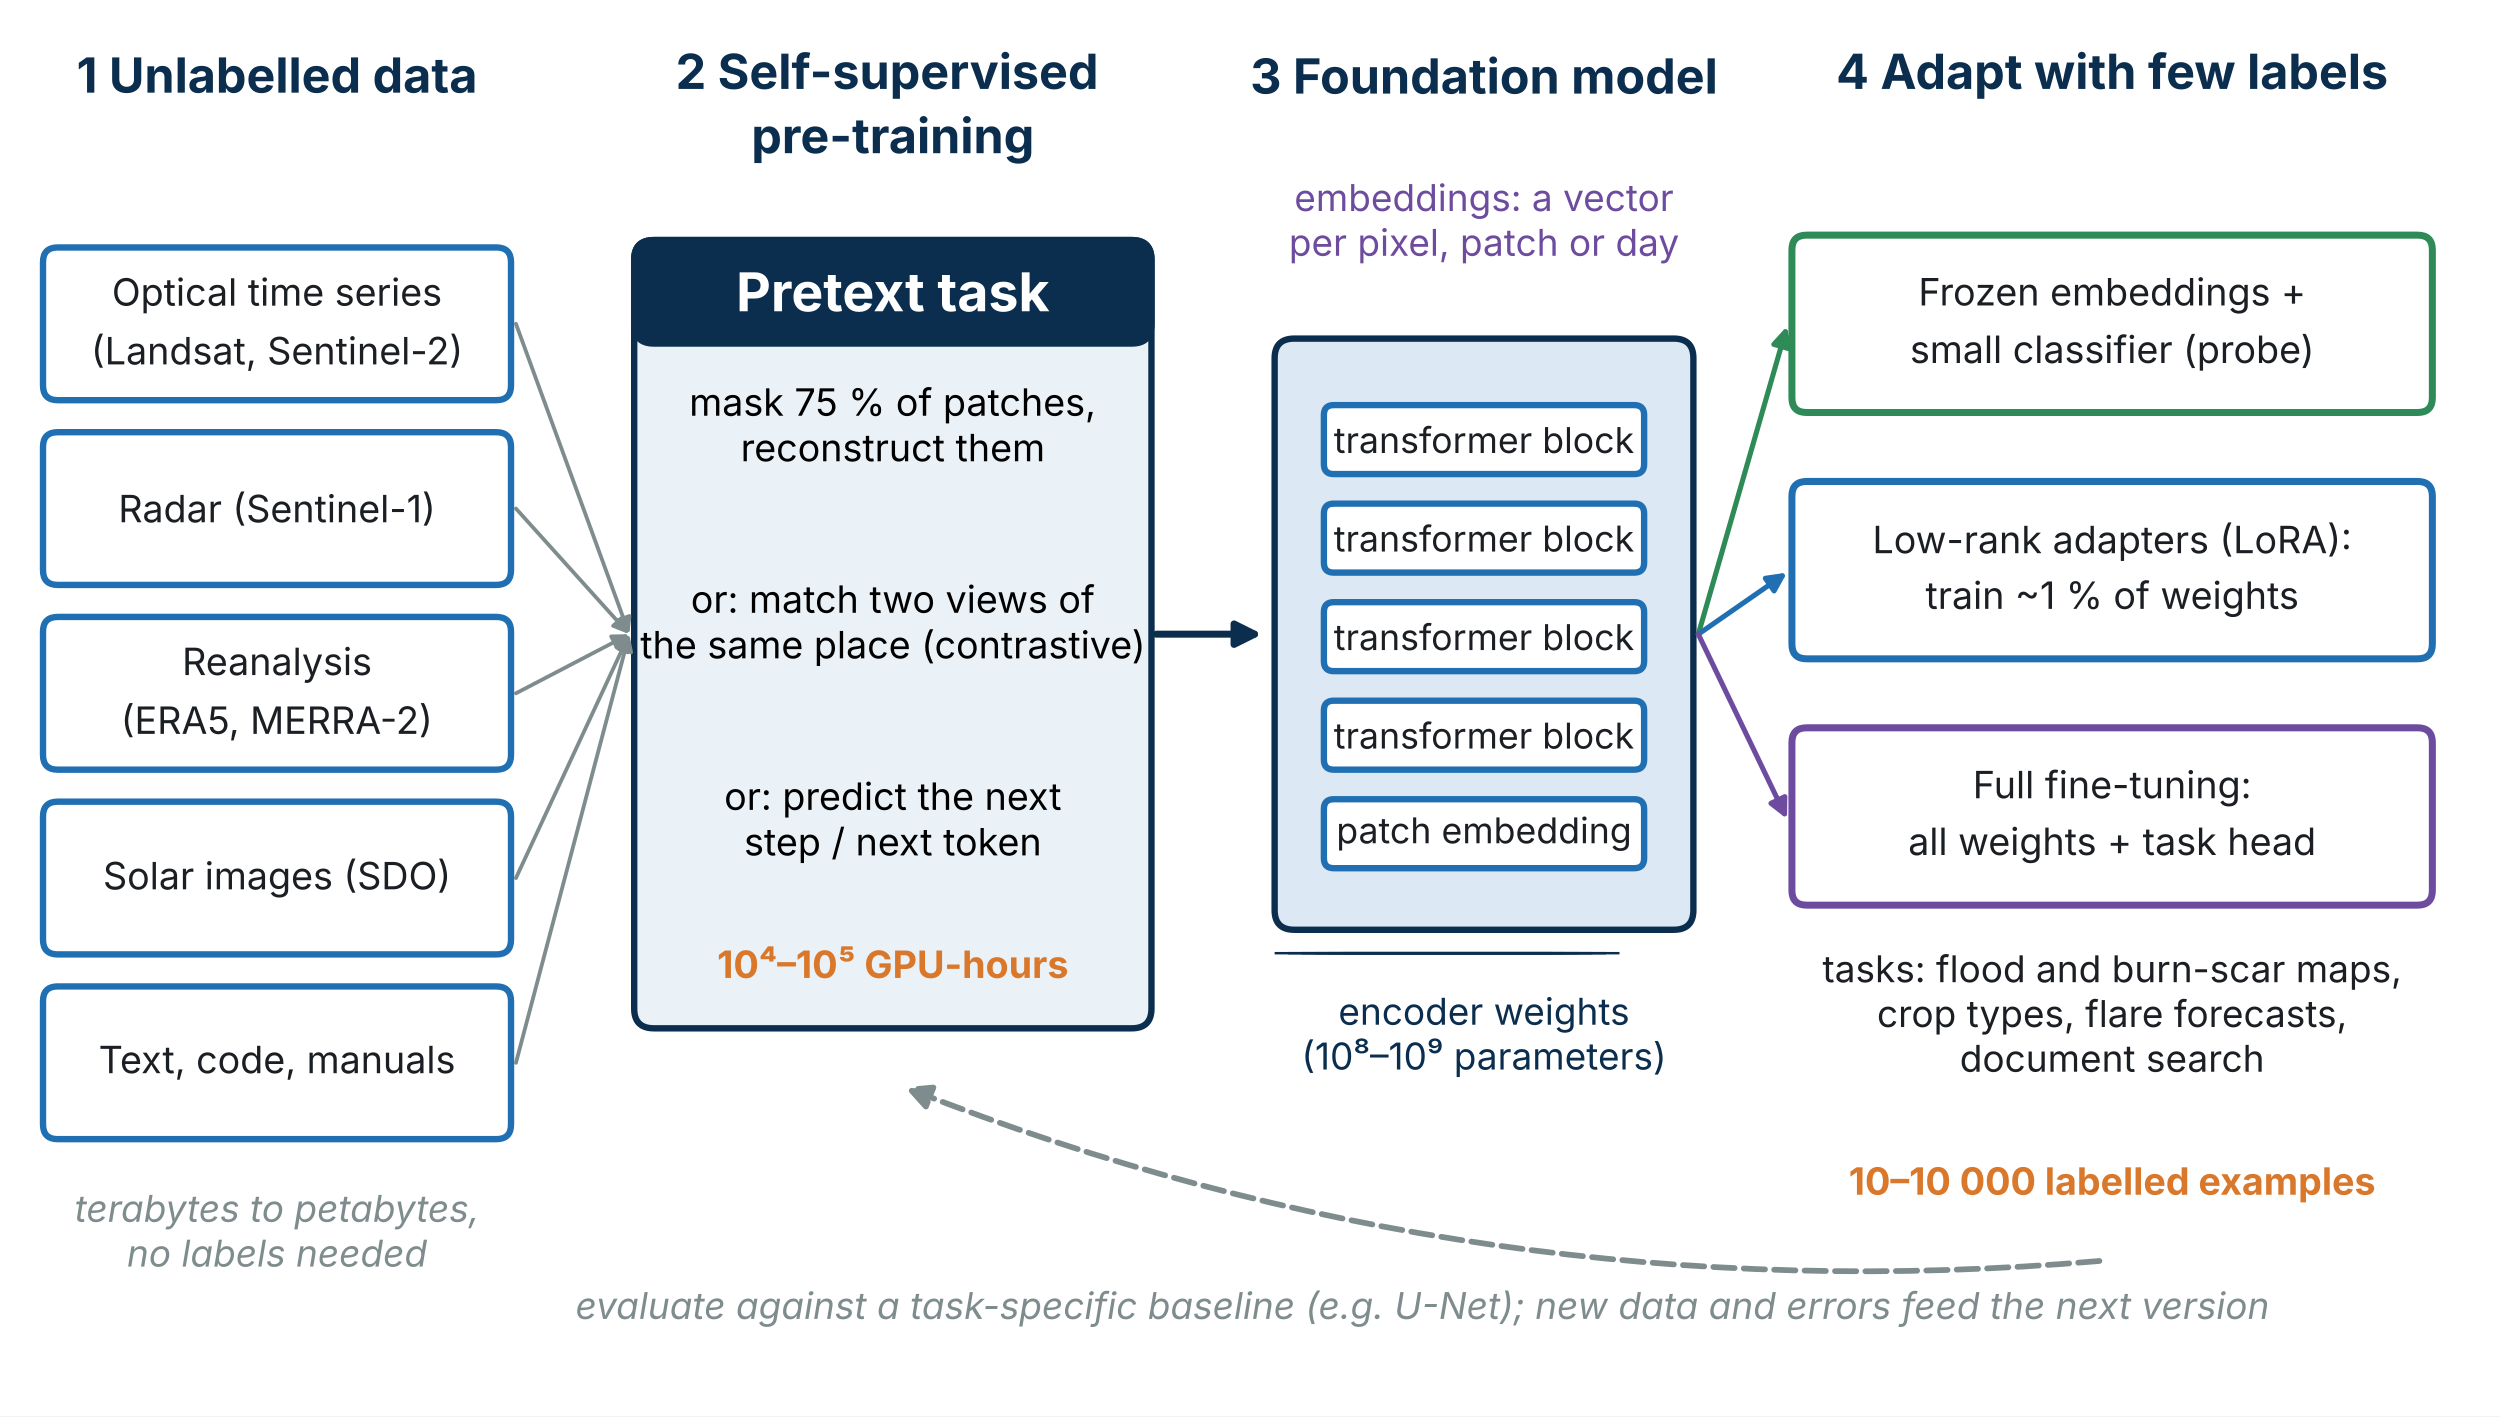
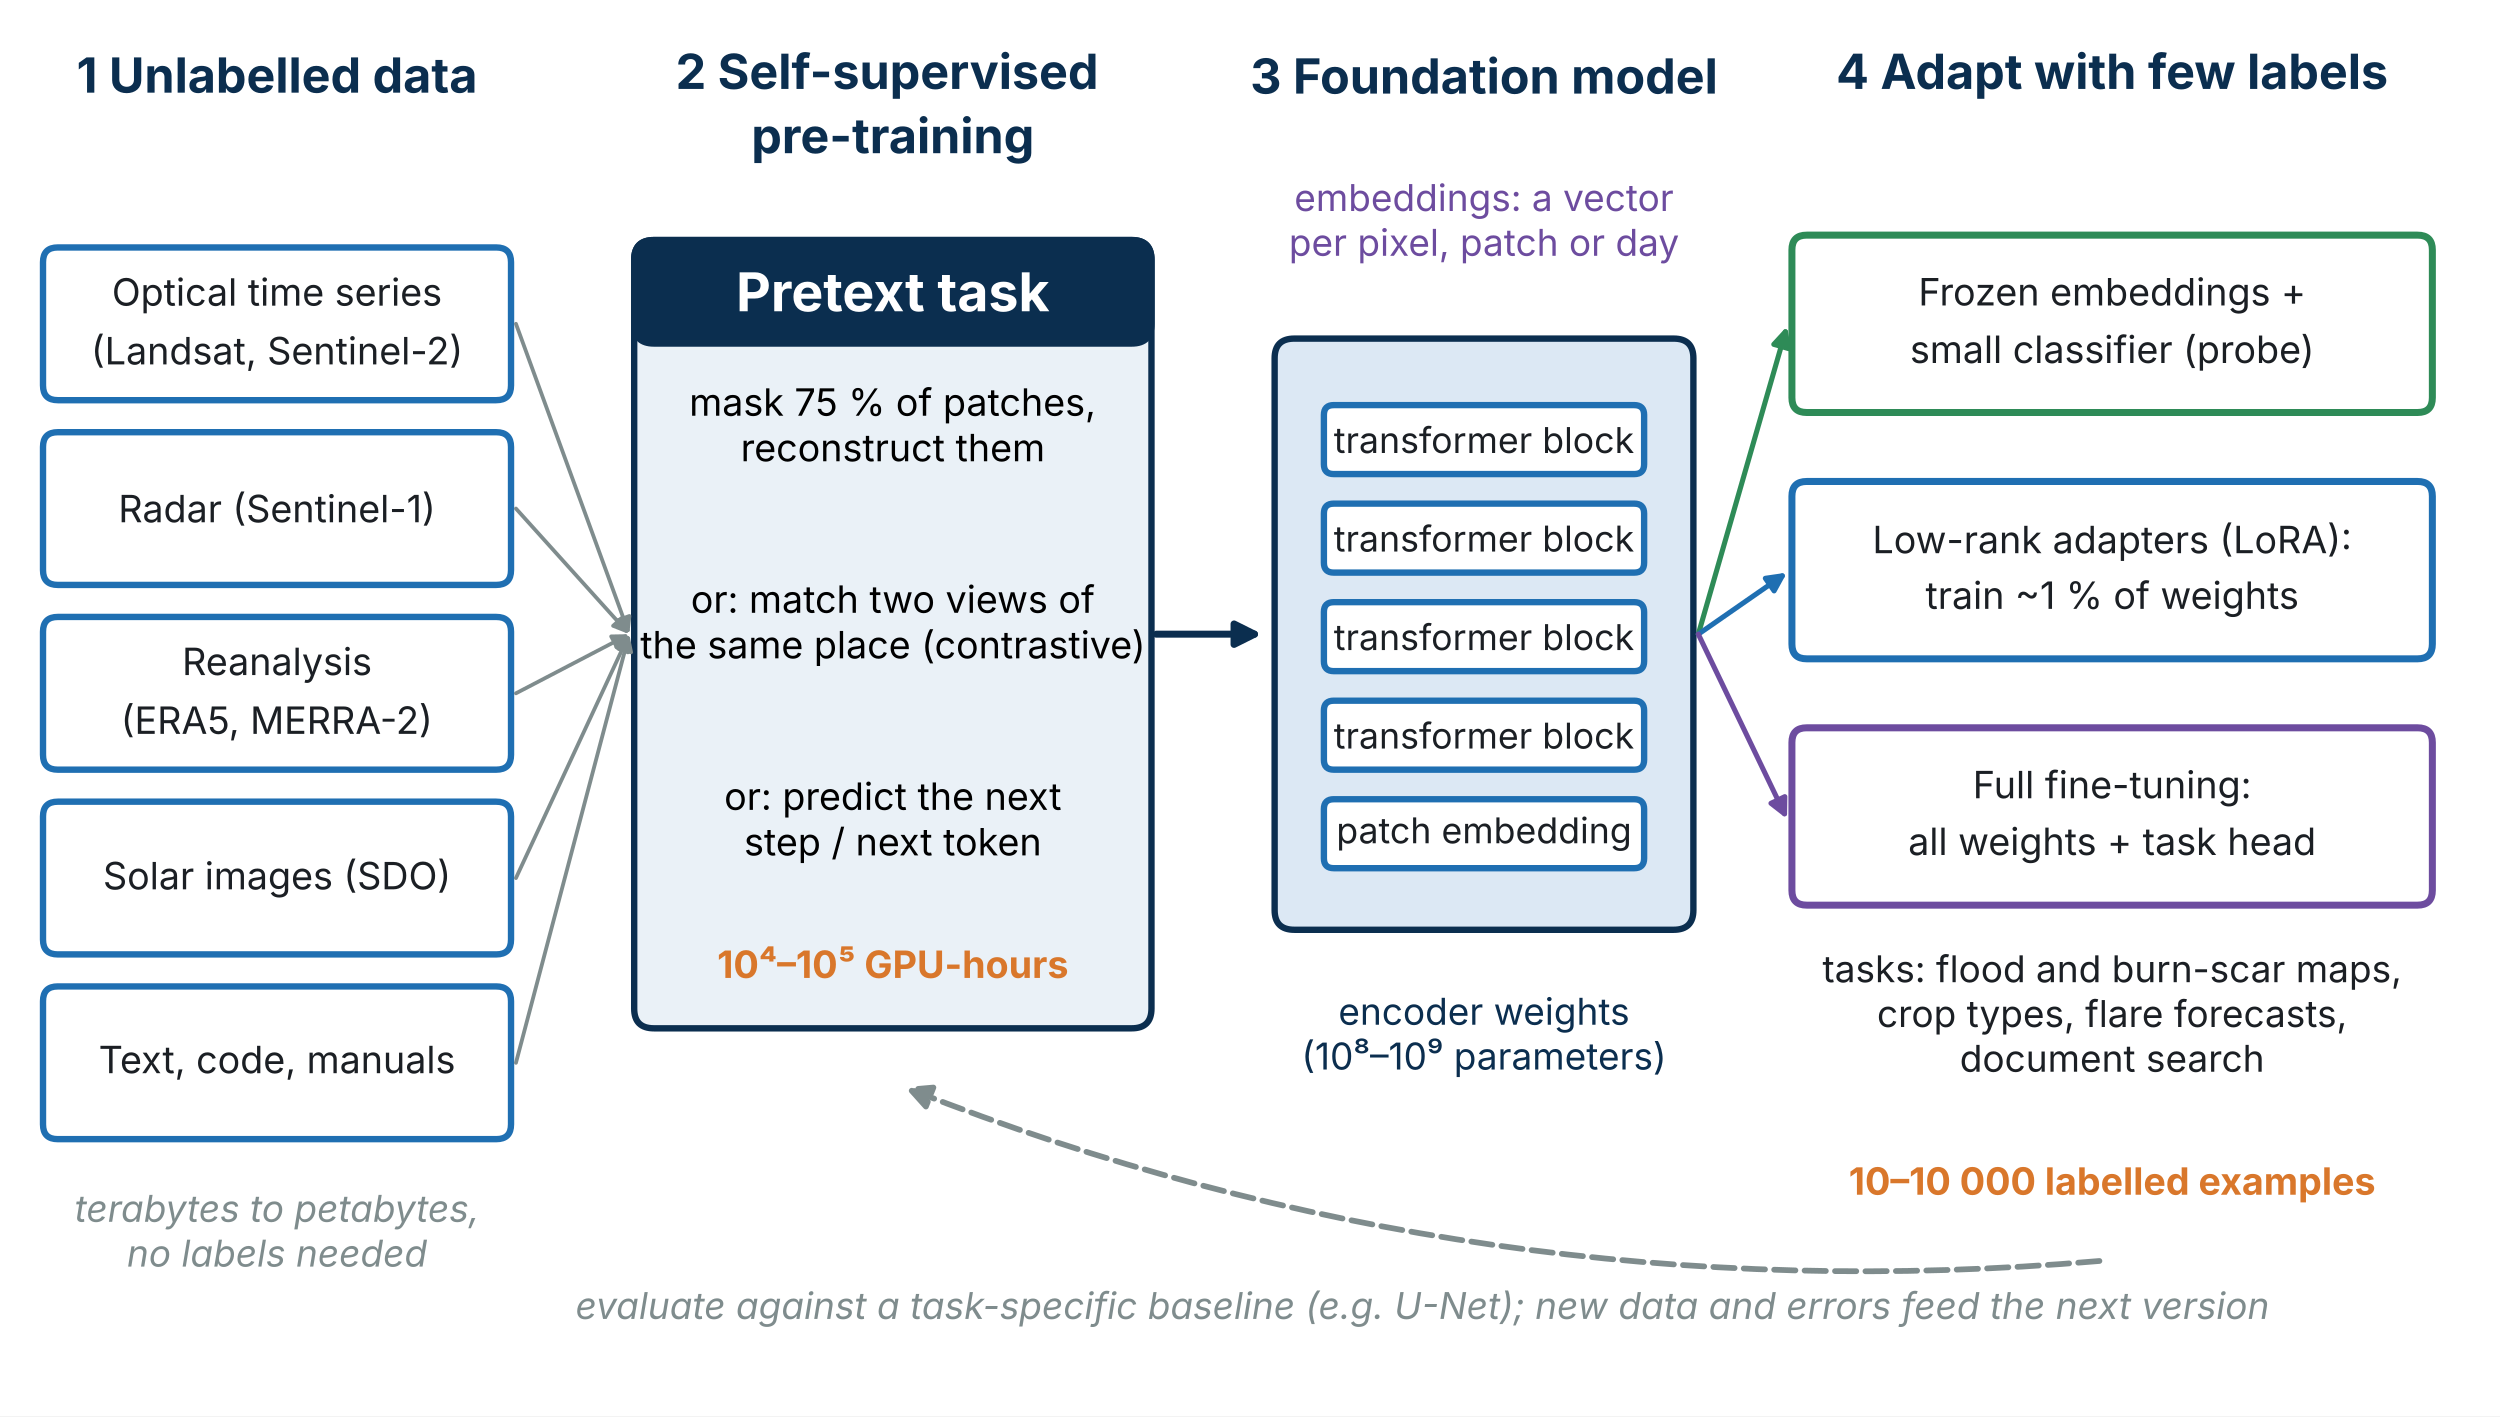
<svg xmlns="http://www.w3.org/2000/svg" width="391.86pt" height="221.976pt" viewBox="0 0 391.86 221.976" version="1.1">
  <defs>
    <style type="text/css">*{stroke-linejoin: round; stroke-linecap: butt}</style>
  </defs>
  <g id="figure_1">
    <g id="patch_1">
      <path d="M 0 221.976  L 391.86 221.976  L 391.86 0  L 0 0  z " style="fill: #ffffff" />
    </g>
    <g id="axes_1">
      <g id="patch_2">
-         <path d="M 199.791 149.598  L 253.845 149.598  L 253.845 149.212  L 199.791 149.212  z " clip-path="url(#p1d1018a61e)" style="fill: #0b2e4f" />
+         <path d="M 9.058 62.725  L 77.783 62.725  Q 80.1 62.725 80.1 60.409  L 80.1 41.104  Q 80.1 38.787 77.783 38.787  L 9.058 38.787  Q 6.741 38.787 6.741 41.104  L 6.741 60.409  Q 6.741 62.725 9.058 62.725  z " clip-path="url(#p32ad88a4eb)" style="fill: #ffffff; stroke: #1f6fb2; stroke-linejoin: miter" />
      </g>
      <g id="patch_3">
-         <path d="M 201.915 149.598  L 251.721 149.598  L 251.721 149.212  L 201.915 149.212  z " clip-path="url(#p1d1018a61e)" style="fill: #0b2e4f" />
+         <path d="M 9.058 91.683  L 77.783 91.683  Q 80.1 91.683 80.1 89.366  L 80.1 70.061  Q 80.1 67.745 77.783 67.745  L 9.058 67.745  Q 6.741 67.745 6.741 70.061  L 6.741 89.366  Q 6.741 91.683 9.058 91.683  z " clip-path="url(#p32ad88a4eb)" style="fill: #ffffff; stroke: #1f6fb2; stroke-linejoin: miter" />
      </g>
      <g id="patch_4">
-         <path d="M 204.038 149.598  L 249.598 149.598  L 249.598 149.212  L 204.038 149.212  z " clip-path="url(#p1d1018a61e)" style="fill: #0b2e4f" />
+         <path d="M 9.058 120.641  L 77.783 120.641  Q 80.1 120.641 80.1 118.324  L 80.1 99.019  Q 80.1 96.702 77.783 96.702  L 9.058 96.702  Q 6.741 96.702 6.741 99.019  L 6.741 118.324  Q 6.741 120.641 9.058 120.641  z " clip-path="url(#p32ad88a4eb)" style="fill: #ffffff; stroke: #1f6fb2; stroke-linejoin: miter" />
      </g>
      <g id="patch_5">
-         <path d="M 206.162 149.598  L 247.474 149.598  L 247.474 149.212  L 206.162 149.212  z " clip-path="url(#p1d1018a61e)" style="fill: #0b2e4f" />
+         <path d="M 9.058 149.598  L 77.783 149.598  Q 80.1 149.598 80.1 147.281  L 80.1 127.976  Q 80.1 125.66 77.783 125.66  L 9.058 125.66  Q 6.741 125.66 6.741 127.976  L 6.741 147.281  Q 6.741 149.598 9.058 149.598  z " clip-path="url(#p32ad88a4eb)" style="fill: #ffffff; stroke: #1f6fb2; stroke-linejoin: miter" />
      </g>
      <g id="patch_6">
-         <path d="M 208.285 149.598  L 245.351 149.598  L 245.351 149.212  L 208.285 149.212  z " clip-path="url(#p1d1018a61e)" style="fill: #0b2e4f" />
+         <path d="M 9.058 178.555  L 77.783 178.555  Q 80.1 178.555 80.1 176.239  L 80.1 156.934  Q 80.1 154.617 77.783 154.617  L 9.058 154.617  Q 6.741 154.617 6.741 156.934  L 6.741 176.239  Q 6.741 178.555 9.058 178.555  z " clip-path="url(#p32ad88a4eb)" style="fill: #ffffff; stroke: #1f6fb2; stroke-linejoin: miter" />
      </g>
      <g id="patch_7">
-         <path d="M 210.409 149.598  L 243.227 149.598  L 243.227 149.212  L 210.409 149.212  z " clip-path="url(#p1d1018a61e)" style="fill: #0b2e4f" />
+         <path d="M 102.494 161.181  L 177.397 161.181  Q 180.486 161.181 180.486 158.092  L 180.486 40.718  Q 180.486 37.629 177.397 37.629  L 102.494 37.629  Q 99.405 37.629 99.405 40.718  L 99.405 158.092  Q 99.405 161.181 102.494 161.181  z " clip-path="url(#p32ad88a4eb)" style="fill: #eaf1f7; stroke: #0b2e4f; stroke-linejoin: miter" />
      </g>
      <g id="patch_8">
-         <path d="M 9.058 62.725  L 77.783 62.725  Q 80.1 62.725 80.1 60.409  L 80.1 41.104  Q 80.1 38.787 77.783 38.787  L 9.058 38.787  Q 6.741 38.787 6.741 41.104  L 6.741 60.409  Q 6.741 62.725 9.058 62.725  z " clip-path="url(#p1d1018a61e)" style="fill: #ffffff; stroke: #1f6fb2; stroke-linejoin: miter" />
+         <path d="M 202.88 145.737  L 262.339 145.737  Q 265.428 145.737 265.428 142.648  L 265.428 56.162  Q 265.428 53.073 262.339 53.073  L 202.88 53.073  Q 199.791 53.073 199.791 56.162  L 199.791 142.648  Q 199.791 145.737 202.88 145.737  z " clip-path="url(#p32ad88a4eb)" style="fill: #dce8f4; stroke: #0b2e4f; stroke-linejoin: miter" />
      </g>
      <g id="patch_9">
-         <path d="M 9.058 91.683  L 77.783 91.683  Q 80.1 91.683 80.1 89.366  L 80.1 70.061  Q 80.1 67.745 77.783 67.745  L 9.058 67.745  Q 6.741 67.745 6.741 70.061  L 6.741 89.366  Q 6.741 91.683 9.058 91.683  z " clip-path="url(#p1d1018a61e)" style="fill: #ffffff; stroke: #1f6fb2; stroke-linejoin: miter" />
+         <path d="M 209.057 136.084  L 256.162 136.084  Q 257.706 136.084 257.706 134.54  L 257.706 126.818  Q 257.706 125.274 256.162 125.274  L 209.057 125.274  Q 207.513 125.274 207.513 126.818  L 207.513 134.54  Q 207.513 136.084 209.057 136.084  z " clip-path="url(#p32ad88a4eb)" style="fill: #ffffff; stroke: #1f6fb2; stroke-linejoin: miter" />
      </g>
      <g id="patch_10">
-         <path d="M 9.058 120.641  L 77.783 120.641  Q 80.1 120.641 80.1 118.324  L 80.1 99.019  Q 80.1 96.702 77.783 96.702  L 9.058 96.702  Q 6.741 96.702 6.741 99.019  L 6.741 118.324  Q 6.741 120.641 9.058 120.641  z " clip-path="url(#p1d1018a61e)" style="fill: #ffffff; stroke: #1f6fb2; stroke-linejoin: miter" />
+         <path d="M 209.057 120.641  L 256.162 120.641  Q 257.706 120.641 257.706 119.096  L 257.706 111.374  Q 257.706 109.83 256.162 109.83  L 209.057 109.83  Q 207.513 109.83 207.513 111.374  L 207.513 119.096  Q 207.513 120.641 209.057 120.641  z " clip-path="url(#p32ad88a4eb)" style="fill: #ffffff; stroke: #1f6fb2; stroke-linejoin: miter" />
      </g>
      <g id="patch_11">
-         <path d="M 9.058 149.598  L 77.783 149.598  Q 80.1 149.598 80.1 147.281  L 80.1 127.976  Q 80.1 125.66 77.783 125.66  L 9.058 125.66  Q 6.741 125.66 6.741 127.976  L 6.741 147.281  Q 6.741 149.598 9.058 149.598  z " clip-path="url(#p1d1018a61e)" style="fill: #ffffff; stroke: #1f6fb2; stroke-linejoin: miter" />
+         <path d="M 209.057 105.197  L 256.162 105.197  Q 257.706 105.197 257.706 103.652  L 257.706 95.93  Q 257.706 94.386 256.162 94.386  L 209.057 94.386  Q 207.513 94.386 207.513 95.93  L 207.513 103.652  Q 207.513 105.197 209.057 105.197  z " clip-path="url(#p32ad88a4eb)" style="fill: #ffffff; stroke: #1f6fb2; stroke-linejoin: miter" />
      </g>
      <g id="patch_12">
-         <path d="M 9.058 178.555  L 77.783 178.555  Q 80.1 178.555 80.1 176.239  L 80.1 156.934  Q 80.1 154.617 77.783 154.617  L 9.058 154.617  Q 6.741 154.617 6.741 156.934  L 6.741 176.239  Q 6.741 178.555 9.058 178.555  z " clip-path="url(#p1d1018a61e)" style="fill: #ffffff; stroke: #1f6fb2; stroke-linejoin: miter" />
+         <path d="M 209.057 89.752  L 256.162 89.752  Q 257.706 89.752 257.706 88.208  L 257.706 80.486  Q 257.706 78.942 256.162 78.942  L 209.057 78.942  Q 207.513 78.942 207.513 80.486  L 207.513 88.208  Q 207.513 89.752 209.057 89.752  z " clip-path="url(#p32ad88a4eb)" style="fill: #ffffff; stroke: #1f6fb2; stroke-linejoin: miter" />
      </g>
      <g id="patch_13">
-         <path d="M 102.494 161.181  L 177.397 161.181  Q 180.486 161.181 180.486 158.092  L 180.486 40.718  Q 180.486 37.629 177.397 37.629  L 102.494 37.629  Q 99.405 37.629 99.405 40.718  L 99.405 158.092  Q 99.405 161.181 102.494 161.181  z " clip-path="url(#p1d1018a61e)" style="fill: #eaf1f7; stroke: #0b2e4f; stroke-linejoin: miter" />
+         <path d="M 209.057 74.308  L 256.162 74.308  Q 257.706 74.308 257.706 72.764  L 257.706 65.042  Q 257.706 63.498 256.162 63.498  L 209.057 63.498  Q 207.513 63.498 207.513 65.042  L 207.513 72.764  Q 207.513 74.308 209.057 74.308  z " clip-path="url(#p32ad88a4eb)" style="fill: #ffffff; stroke: #1f6fb2; stroke-linejoin: miter" />
      </g>
      <g id="patch_14">
-         <path d="M 202.88 145.737  L 262.339 145.737  Q 265.428 145.737 265.428 142.648  L 265.428 56.162  Q 265.428 53.073 262.339 53.073  L 202.88 53.073  Q 199.791 53.073 199.791 56.162  L 199.791 142.648  Q 199.791 145.737 202.88 145.737  z " clip-path="url(#p1d1018a61e)" style="fill: #dce8f4; stroke: #0b2e4f; stroke-linejoin: miter" />
+         <path d="M 283.189 64.656  L 378.941 64.656  Q 381.258 64.656 381.258 62.339  L 381.258 39.173  Q 381.258 36.857 378.941 36.857  L 283.189 36.857  Q 280.872 36.857 280.872 39.173  L 280.872 62.339  Q 280.872 64.656 283.189 64.656  z " clip-path="url(#p32ad88a4eb)" style="fill: #ffffff; stroke: #2e8b57; stroke-width: 1.1; stroke-linejoin: miter" />
      </g>
      <g id="patch_15">
-         <path d="M 209.057 136.084  L 256.162 136.084  Q 257.706 136.084 257.706 134.54  L 257.706 126.818  Q 257.706 125.274 256.162 125.274  L 209.057 125.274  Q 207.513 125.274 207.513 126.818  L 207.513 134.54  Q 207.513 136.084 209.057 136.084  z " clip-path="url(#p1d1018a61e)" style="fill: #ffffff; stroke: #1f6fb2; stroke-linejoin: miter" />
+         <path d="M 283.189 103.266  L 378.941 103.266  Q 381.258 103.266 381.258 100.949  L 381.258 77.783  Q 381.258 75.467 378.941 75.467  L 283.189 75.467  Q 280.872 75.467 280.872 77.783  L 280.872 100.949  Q 280.872 103.266 283.189 103.266  z " clip-path="url(#p32ad88a4eb)" style="fill: #ffffff; stroke: #1f6fb2; stroke-width: 1.1; stroke-linejoin: miter" />
      </g>
      <g id="patch_16">
-         <path d="M 209.057 120.641  L 256.162 120.641  Q 257.706 120.641 257.706 119.096  L 257.706 111.374  Q 257.706 109.83 256.162 109.83  L 209.057 109.83  Q 207.513 109.83 207.513 111.374  L 207.513 119.096  Q 207.513 120.641 209.057 120.641  z " clip-path="url(#p1d1018a61e)" style="fill: #ffffff; stroke: #1f6fb2; stroke-linejoin: miter" />
+         <path d="M 283.189 141.876  L 378.941 141.876  Q 381.258 141.876 381.258 139.559  L 381.258 116.393  Q 381.258 114.077 378.941 114.077  L 283.189 114.077  Q 280.872 114.077 280.872 116.393  L 280.872 139.559  Q 280.872 141.876 283.189 141.876  z " clip-path="url(#p32ad88a4eb)" style="fill: #ffffff; stroke: #6d4c9f; stroke-width: 1.1; stroke-linejoin: miter" />
      </g>
      <g id="patch_17">
-         <path d="M 209.057 105.197  L 256.162 105.197  Q 257.706 105.197 257.706 103.652  L 257.706 95.93  Q 257.706 94.386 256.162 94.386  L 209.057 94.386  Q 207.513 94.386 207.513 95.93  L 207.513 103.652  Q 207.513 105.197 209.057 105.197  z " clip-path="url(#p1d1018a61e)" style="fill: #ffffff; stroke: #1f6fb2; stroke-linejoin: miter" />
-       </g>
-       <g id="patch_18">
-         <path d="M 209.057 89.752  L 256.162 89.752  Q 257.706 89.752 257.706 88.208  L 257.706 80.486  Q 257.706 78.942 256.162 78.942  L 209.057 78.942  Q 207.513 78.942 207.513 80.486  L 207.513 88.208  Q 207.513 89.752 209.057 89.752  z " clip-path="url(#p1d1018a61e)" style="fill: #ffffff; stroke: #1f6fb2; stroke-linejoin: miter" />
-       </g>
-       <g id="patch_19">
-         <path d="M 209.057 74.308  L 256.162 74.308  Q 257.706 74.308 257.706 72.764  L 257.706 65.042  Q 257.706 63.498 256.162 63.498  L 209.057 63.498  Q 207.513 63.498 207.513 65.042  L 207.513 72.764  Q 207.513 74.308 209.057 74.308  z " clip-path="url(#p1d1018a61e)" style="fill: #ffffff; stroke: #1f6fb2; stroke-linejoin: miter" />
-       </g>
-       <g id="patch_20">
-         <path d="M 283.189 64.656  L 378.941 64.656  Q 381.258 64.656 381.258 62.339  L 381.258 39.173  Q 381.258 36.857 378.941 36.857  L 283.189 36.857  Q 280.872 36.857 280.872 39.173  L 280.872 62.339  Q 280.872 64.656 283.189 64.656  z " clip-path="url(#p1d1018a61e)" style="fill: #ffffff; stroke: #2e8b57; stroke-width: 1.1; stroke-linejoin: miter" />
-       </g>
-       <g id="patch_21">
-         <path d="M 283.189 103.266  L 378.941 103.266  Q 381.258 103.266 381.258 100.949  L 381.258 77.783  Q 381.258 75.467 378.941 75.467  L 283.189 75.467  Q 280.872 75.467 280.872 77.783  L 280.872 100.949  Q 280.872 103.266 283.189 103.266  z " clip-path="url(#p1d1018a61e)" style="fill: #ffffff; stroke: #1f6fb2; stroke-width: 1.1; stroke-linejoin: miter" />
-       </g>
-       <g id="patch_22">
-         <path d="M 283.189 141.876  L 378.941 141.876  Q 381.258 141.876 381.258 139.559  L 381.258 116.393  Q 381.258 114.077 378.941 114.077  L 283.189 114.077  Q 280.872 114.077 280.872 116.393  L 280.872 139.559  Q 280.872 141.876 283.189 141.876  z " clip-path="url(#p1d1018a61e)" style="fill: #ffffff; stroke: #6d4c9f; stroke-width: 1.1; stroke-linejoin: miter" />
-       </g>
-       <g id="patch_23">
-         <path d="M 102.494 53.845  L 177.397 53.845  Q 180.486 53.845 180.486 50.756  L 180.486 40.718  Q 180.486 37.629 177.397 37.629  L 102.494 37.629  Q 99.405 37.629 99.405 40.718  L 99.405 50.756  Q 99.405 53.845 102.494 53.845  z " clip-path="url(#p1d1018a61e)" style="fill: #0b2e4f; stroke: #0b2e4f; stroke-linejoin: miter" />
+         <path d="M 102.494 53.845  L 177.397 53.845  Q 180.486 53.845 180.486 50.756  L 180.486 40.718  Q 180.486 37.629 177.397 37.629  L 102.494 37.629  Q 99.405 37.629 99.405 40.718  L 99.405 50.756  Q 99.405 53.845 102.494 53.845  z " clip-path="url(#p32ad88a4eb)" style="fill: #0b2e4f; stroke: #0b2e4f; stroke-linejoin: miter" />
      </g>
      <g id="text_1">
        <text style="font-weight: 700; font-size: 7.6px; font-family: 'Inter'; text-anchor: middle; fill: #0b2e4f" x="43.42" y="14.522" transform="rotate(-0 43.4205 14.52217)">1  Unlabelled data</text>
      </g>
      <g id="text_2">
        <text style="font-weight: 700; font-size: 7.6px; font-family: 'Inter'; fill: #0b2e4f" transform="translate(105.9028 13.94029)">2  Self-supervised</text>
        <text style="font-weight: 700; font-size: 7.6px; font-family: 'Inter'; fill: #0b2e4f" transform="translate(117.7689 24.01103)">pre-training</text>
      </g>
      <g id="text_3">
        <text style="font-weight: 700; font-size: 7.6px; font-family: 'Inter'; text-anchor: middle; fill: #0b2e4f" x="232.609" y="14.675" transform="rotate(-0 232.6095 14.67476)">3  Foundation model</text>
      </g>
      <g id="text_4">
        <text style="font-weight: 700; font-size: 7.6px; font-family: 'Inter'; text-anchor: middle; fill: #0b2e4f" x="331.065" y="13.94" transform="rotate(-0 331.065 13.94029)">4  Adapt with few labels</text>
      </g>
      <g id="text_5">
        <text style="font-size: 5.9px; font-family: 'Inter'; fill: #1b1f24" transform="translate(17.52595 47.90933)">Optical time series</text>
        <text style="font-size: 5.9px; font-family: 'Inter'; fill: #1b1f24" transform="translate(14.26805 57.11351)">(Landsat, Sentinel-2)</text>
      </g>
      <g id="text_6">
        <text style="font-size: 5.9px; font-family: 'Inter'; text-anchor: middle; fill: #1b1f24" x="43.42" y="81.86" transform="rotate(-0 43.4205 81.86002)">Radar (Sentinel-1)</text>
      </g>
      <g id="text_7">
        <text style="font-size: 5.9px; font-family: 'Inter'; fill: #1b1f24" transform="translate(28.54512 105.8128)">Reanalysis</text>
        <text style="font-size: 5.9px; font-family: 'Inter'; fill: #1b1f24" transform="translate(18.94011 115.0285)">(ERA5, MERRA-2)</text>
      </g>
      <g id="text_8">
        <text style="font-size: 5.9px; font-family: 'Inter'; text-anchor: middle; fill: #1b1f24" x="43.42" y="139.405" transform="rotate(-0 43.4205 139.4049)">Solar images (SDO)</text>
      </g>
      <g id="text_9">
        <text style="font-size: 5.9px; font-family: 'Inter'; text-anchor: middle; fill: #1b1f24" x="43.42" y="168.215" transform="rotate(-0 43.4205 168.2154)">Text, code, manuals</text>
      </g>
      <g id="text_10">
        <text style="font-style: italic; font-size: 5.8px; font-family: 'Inter'; fill: #7f8c8d" transform="translate(11.69314 191.5102)">terabytes to petabytes,</text>
        <text style="font-style: italic; font-size: 5.8px; font-family: 'Inter'; fill: #7f8c8d" transform="translate(19.89697 198.5279)">no labels needed</text>
      </g>
      <g id="text_11">
        <text style="font-weight: 700; font-size: 8.4px; font-family: 'Inter'; text-anchor: middle; fill: #ffffff" x="139.946" y="48.793" transform="rotate(-0 139.9455 48.79276)">Pretext task</text>
      </g>
      <g id="text_12">
        <text style="font-size: 5.9px; font-family: 'Inter'" transform="translate(108.033 65.16335)">mask 75 % of patches,</text>
        <text style="font-size: 5.9px; font-family: 'Inter'" transform="translate(116.0971 72.30213)">reconstruct them</text>
      </g>
      <g id="text_13">
        <text style="font-size: 5.9px; font-family: 'Inter'" transform="translate(108.2809 96.05136)">or: match two views of</text>
        <text style="font-size: 5.9px; font-family: 'Inter'" transform="translate(100.356 103.1901)">the same place (contrastive)</text>
      </g>
      <g id="text_14">
        <text style="font-size: 5.9px; font-family: 'Inter'" transform="translate(113.5094 126.9394)">or: predict the next</text>
        <text style="font-size: 5.9px; font-family: 'Inter'" transform="translate(116.623 134.0781)">step / next token</text>
      </g>
      <g id="text_15">
        <text style="font-weight: 700; font-size: 5.9px; font-family: 'Inter'; text-anchor: middle; fill: #d9772b" x="139.946" y="153.289" transform="rotate(-0 139.9455 153.2886)">10⁴–10⁵ GPU-hours</text>
      </g>
-       <g id="patch_24">
-         <path d="M 80.872 50.756  Q 89.752 75.081 98.403 98.775  " clip-path="url(#p1d1018a61e)" style="fill: none; stroke: #7f8c8d; stroke-width: 0.6; stroke-linecap: round" />
-         <path d="M 98.656 96.553  L 98.403 98.775  L 96.778 97.239  z " clip-path="url(#p1d1018a61e)" style="fill: #7f8c8d; stroke: #7f8c8d; stroke-width: 0.6; stroke-linecap: round" />
-       </g>
-       <g id="patch_25">
-         <path d="M 80.872 79.714  Q 89.752 89.559 98.184 98.907  " clip-path="url(#p1d1018a61e)" style="fill: none; stroke: #7f8c8d; stroke-width: 0.6; stroke-linecap: round" />
-         <path d="M 97.587 96.752  L 98.184 98.907  L 96.101 98.091  z " clip-path="url(#p1d1018a61e)" style="fill: #7f8c8d; stroke: #7f8c8d; stroke-width: 0.6; stroke-linecap: round" />
-       </g>
-       <g id="patch_26">
-         <path d="M 80.872 108.671  Q 89.752 104.038 98.038 99.715  " clip-path="url(#p1d1018a61e)" style="fill: none; stroke: #7f8c8d; stroke-width: 0.6; stroke-linecap: round" />
-         <path d="M 95.802 99.754  L 98.038 99.715  L 96.727 101.527  z " clip-path="url(#p1d1018a61e)" style="fill: #7f8c8d; stroke: #7f8c8d; stroke-width: 0.6; stroke-linecap: round" />
-       </g>
-       <g id="patch_27">
-         <path d="M 80.872 137.629  Q 89.752 118.517 98.35 100.013  " clip-path="url(#p1d1018a61e)" style="fill: none; stroke: #7f8c8d; stroke-width: 0.6; stroke-linecap: round" />
-         <path d="M 96.6 101.406  L 98.35 100.013  L 98.414 102.249  z " clip-path="url(#p1d1018a61e)" style="fill: #7f8c8d; stroke: #7f8c8d; stroke-width: 0.6; stroke-linecap: round" />
-       </g>
-       <g id="patch_28">
-         <path d="M 80.872 166.586  Q 89.752 132.996 98.461 100.054  " clip-path="url(#p1d1018a61e)" style="fill: none; stroke: #7f8c8d; stroke-width: 0.6; stroke-linecap: round" />
-         <path d="M 96.983 101.732  L 98.461 100.054  L 98.917 102.243  z " clip-path="url(#p1d1018a61e)" style="fill: #7f8c8d; stroke: #7f8c8d; stroke-width: 0.6; stroke-linecap: round" />
-       </g>
-       <g id="patch_29">
-         <path d="M 181.258 99.405  Q 189.559 99.405 196.631 99.405  " clip-path="url(#p1d1018a61e)" style="fill: none; stroke: #0b2e4f; stroke-width: 1.1; stroke-linecap: round" />
-         <path d="M 193.431 97.805  L 196.631 99.405  L 193.431 101.005  z " clip-path="url(#p1d1018a61e)" style="fill: #0b2e4f; stroke: #0b2e4f; stroke-width: 1.1; stroke-linecap: round" />
+       <g id="patch_18">
+         <path d="M 80.872 50.756  Q 89.752 75.081 98.403 98.775  " clip-path="url(#p32ad88a4eb)" style="fill: none; stroke: #7f8c8d; stroke-width: 0.6; stroke-linecap: round" />
+         <path d="M 98.656 96.553  L 98.403 98.775  L 96.778 97.239  z " clip-path="url(#p32ad88a4eb)" style="fill: #7f8c8d; stroke: #7f8c8d; stroke-width: 0.6; stroke-linecap: round" />
+       </g>
+       <g id="patch_19">
+         <path d="M 80.872 79.714  Q 89.752 89.559 98.184 98.907  " clip-path="url(#p32ad88a4eb)" style="fill: none; stroke: #7f8c8d; stroke-width: 0.6; stroke-linecap: round" />
+         <path d="M 97.587 96.752  L 98.184 98.907  L 96.101 98.091  z " clip-path="url(#p32ad88a4eb)" style="fill: #7f8c8d; stroke: #7f8c8d; stroke-width: 0.6; stroke-linecap: round" />
+       </g>
+       <g id="patch_20">
+         <path d="M 80.872 108.671  Q 89.752 104.038 98.038 99.715  " clip-path="url(#p32ad88a4eb)" style="fill: none; stroke: #7f8c8d; stroke-width: 0.6; stroke-linecap: round" />
+         <path d="M 95.802 99.754  L 98.038 99.715  L 96.727 101.527  z " clip-path="url(#p32ad88a4eb)" style="fill: #7f8c8d; stroke: #7f8c8d; stroke-width: 0.6; stroke-linecap: round" />
+       </g>
+       <g id="patch_21">
+         <path d="M 80.872 137.629  Q 89.752 118.517 98.35 100.013  " clip-path="url(#p32ad88a4eb)" style="fill: none; stroke: #7f8c8d; stroke-width: 0.6; stroke-linecap: round" />
+         <path d="M 96.6 101.406  L 98.35 100.013  L 98.414 102.249  z " clip-path="url(#p32ad88a4eb)" style="fill: #7f8c8d; stroke: #7f8c8d; stroke-width: 0.6; stroke-linecap: round" />
+       </g>
+       <g id="patch_22">
+         <path d="M 80.872 166.586  Q 89.752 132.996 98.461 100.054  " clip-path="url(#p32ad88a4eb)" style="fill: none; stroke: #7f8c8d; stroke-width: 0.6; stroke-linecap: round" />
+         <path d="M 96.983 101.732  L 98.461 100.054  L 98.917 102.243  z " clip-path="url(#p32ad88a4eb)" style="fill: #7f8c8d; stroke: #7f8c8d; stroke-width: 0.6; stroke-linecap: round" />
+       </g>
+       <g id="patch_23">
+         <path d="M 181.258 99.405  Q 189.559 99.405 196.631 99.405  " clip-path="url(#p32ad88a4eb)" style="fill: none; stroke: #0b2e4f; stroke-width: 1.1; stroke-linecap: round" />
+         <path d="M 193.431 97.805  L 196.631 99.405  L 193.431 101.005  z " clip-path="url(#p32ad88a4eb)" style="fill: #0b2e4f; stroke: #0b2e4f; stroke-width: 1.1; stroke-linecap: round" />
      </g>
      <g id="text_16">
        <text style="font-size: 5.6px; font-family: 'Inter'; text-anchor: middle; fill: #1b1f24" x="232.609" y="132.179" transform="rotate(-0 232.6095 132.1789)">patch embedding</text>
      </g>
      <g id="text_17">
        <text style="font-size: 5.6px; font-family: 'Inter'; text-anchor: middle; fill: #1b1f24" x="232.609" y="117.332" transform="rotate(-0 232.6095 117.3325)">transformer block</text>
      </g>
      <g id="text_18">
        <text style="font-size: 5.6px; font-family: 'Inter'; text-anchor: middle; fill: #1b1f24" x="232.609" y="101.888" transform="rotate(-0 232.6095 101.8885)">transformer block</text>
      </g>
      <g id="text_19">
        <text style="font-size: 5.6px; font-family: 'Inter'; text-anchor: middle; fill: #1b1f24" x="232.609" y="86.444" transform="rotate(-0 232.6095 86.44447)">transformer block</text>
      </g>
      <g id="text_20">
        <text style="font-size: 5.6px; font-family: 'Inter'; text-anchor: middle; fill: #1b1f24" x="232.609" y="71" transform="rotate(-0 232.6095 71.00047)">transformer block</text>
      </g>
      <g id="text_21">
        <text style="font-size: 5.8px; font-family: 'Inter'; fill: #0b2e4f" transform="translate(209.7779 160.6222)">encoder weights</text>
        <text style="font-size: 5.8px; font-family: 'Inter'; fill: #0b2e4f" transform="translate(204.0001 167.6399)">(10⁸–10⁹ parameters)</text>
      </g>
      <g id="text_22">
        <text style="font-size: 5.8px; font-family: 'Inter'; fill: #6d4c9f" transform="translate(202.8686 33.0732)">embeddings: a vector</text>
        <text style="font-size: 5.8px; font-family: 'Inter'; fill: #6d4c9f" transform="translate(202.0172 40.09098)">per pixel, patch or day</text>
      </g>
      <g id="text_23">
        <text style="font-size: 5.9px; font-family: 'Inter'; fill: #1b1f24" transform="translate(300.6971 47.87476)">Frozen embeddings +</text>
        <text style="font-size: 5.9px; font-family: 'Inter'; fill: #1b1f24" transform="translate(299.376 56.89364)">small classifier (probe)</text>
      </g>
-       <g id="patch_30">
-         <path d="M 266.2 99.405  Q 273.15 75.274 279.852 52.002  " clip-path="url(#p1d1018a61e)" style="fill: none; stroke: #2e8b57; stroke-width: 0.8; stroke-linecap: round" />
-         <path d="M 278.035 53.976  L 279.852 52.002  L 280.341 54.64  z " clip-path="url(#p1d1018a61e)" style="fill: #2e8b57; stroke: #2e8b57; stroke-width: 0.8; stroke-linecap: round" />
+       <g id="patch_24">
+         <path d="M 266.2 99.405  Q 273.15 75.274 279.852 52.002  " clip-path="url(#p32ad88a4eb)" style="fill: none; stroke: #2e8b57; stroke-width: 0.8; stroke-linecap: round" />
+         <path d="M 278.035 53.976  L 279.852 52.002  L 280.341 54.64  z " clip-path="url(#p32ad88a4eb)" style="fill: #2e8b57; stroke: #2e8b57; stroke-width: 0.8; stroke-linecap: round" />
      </g>
      <g id="text_24">
        <text style="font-size: 5.9px; font-family: 'Inter'; fill: #1b1f24" transform="translate(293.4986 86.71523)">Low-rank adapters (LoRA):</text>
        <text style="font-size: 5.9px; font-family: 'Inter'; fill: #1b1f24" transform="translate(301.8056 95.43865)">train ~1 % of weights</text>
      </g>
-       <g id="patch_31">
-         <path d="M 266.2 99.405  Q 273.15 94.579 279.365 90.263  " clip-path="url(#p1d1018a61e)" style="fill: none; stroke: #1f6fb2; stroke-width: 0.8; stroke-linecap: round" />
-         <path d="M 276.709 90.646  L 279.365 90.263  L 278.078 92.617  z " clip-path="url(#p1d1018a61e)" style="fill: #1f6fb2; stroke: #1f6fb2; stroke-width: 0.8; stroke-linecap: round" />
+       <g id="patch_25">
+         <path d="M 266.2 99.405  Q 273.15 94.579 279.365 90.263  " clip-path="url(#p32ad88a4eb)" style="fill: none; stroke: #1f6fb2; stroke-width: 0.8; stroke-linecap: round" />
+         <path d="M 276.709 90.646  L 279.365 90.263  L 278.078 92.617  z " clip-path="url(#p32ad88a4eb)" style="fill: #1f6fb2; stroke: #1f6fb2; stroke-width: 0.8; stroke-linecap: round" />
      </g>
      <g id="text_25">
        <text style="font-size: 5.9px; font-family: 'Inter'; fill: #1b1f24" transform="translate(309.2258 125.1252)">Full fine-tuning:</text>
        <text style="font-size: 5.9px; font-family: 'Inter'; fill: #1b1f24" transform="translate(299.0985 134.0182)">all weights + task head</text>
      </g>
-       <g id="patch_32">
-         <path d="M 266.2 99.405  Q 273.15 113.884 279.713 127.556  " clip-path="url(#p1d1018a61e)" style="fill: none; stroke: #6d4c9f; stroke-width: 0.8; stroke-linecap: round" />
-         <path d="M 279.756 124.873  L 279.713 127.556  L 277.592 125.912  z " clip-path="url(#p1d1018a61e)" style="fill: #6d4c9f; stroke: #6d4c9f; stroke-width: 0.8; stroke-linecap: round" />
+       <g id="patch_26">
+         <path d="M 266.2 99.405  Q 273.15 113.884 279.713 127.556  " clip-path="url(#p32ad88a4eb)" style="fill: none; stroke: #6d4c9f; stroke-width: 0.8; stroke-linecap: round" />
+         <path d="M 279.756 124.873  L 279.713 127.556  L 277.592 125.912  z " clip-path="url(#p32ad88a4eb)" style="fill: #6d4c9f; stroke: #6d4c9f; stroke-width: 0.8; stroke-linecap: round" />
      </g>
      <g id="text_26">
        <text style="font-size: 5.8px; font-family: 'Inter'; fill: #1b1f24" transform="translate(285.6537 153.9565)">tasks: flood and burn-scar maps,</text>
        <text style="font-size: 5.8px; font-family: 'Inter'; fill: #1b1f24" transform="translate(294.2033 160.9743)">crop types, flare forecasts,</text>
        <text style="font-size: 5.8px; font-family: 'Inter'; fill: #1b1f24" transform="translate(307.1772 167.992)">document search</text>
      </g>
      <g id="text_27">
        <text style="font-weight: 700; font-size: 5.9px; font-family: 'Inter'; text-anchor: middle; fill: #d9772b" x="331.065" y="187.265" transform="rotate(-0 331.065 187.2654)">10–10 000 labelled examples</text>
      </g>
-       <g id="patch_33">
+       <g id="patch_27">
        <path d="M 329.071 197.652  Q 232.235 206.051 142.741 170.782  " style="fill: none; stroke-dasharray: 3.33,1.44; stroke-dashoffset: 0; stroke: #7f8c8d; stroke-width: 0.9; stroke-linecap: round" />
        <path d="M 145.131 173.444  L 142.741 170.782  L 146.304 170.466  z " style="fill: #7f8c8d; stroke-dasharray: 3.33,1.44; stroke-dashoffset: 0; stroke: #7f8c8d; stroke-width: 0.9; stroke-linecap: round" />
      </g>
      <g id="text_28">
        <text style="font-style: italic; font-size: 5.8px; font-family: 'Inter'; text-anchor: middle; fill: #7f8c8d" x="222.957" y="206.741" transform="rotate(-0 222.957 206.7408)">evaluate against a task-specific baseline (e.g. U-Net); new data and errors feed the next version</text>
      </g>
    </g>
  </g>
  <defs>
-     <clipPath id="p1d1018a61e">
+     <clipPath id="p32ad88a4eb">
      <rect x="2.88" y="2.88" width="386.1" height="216.216" />
    </clipPath>
  </defs>
</svg>
